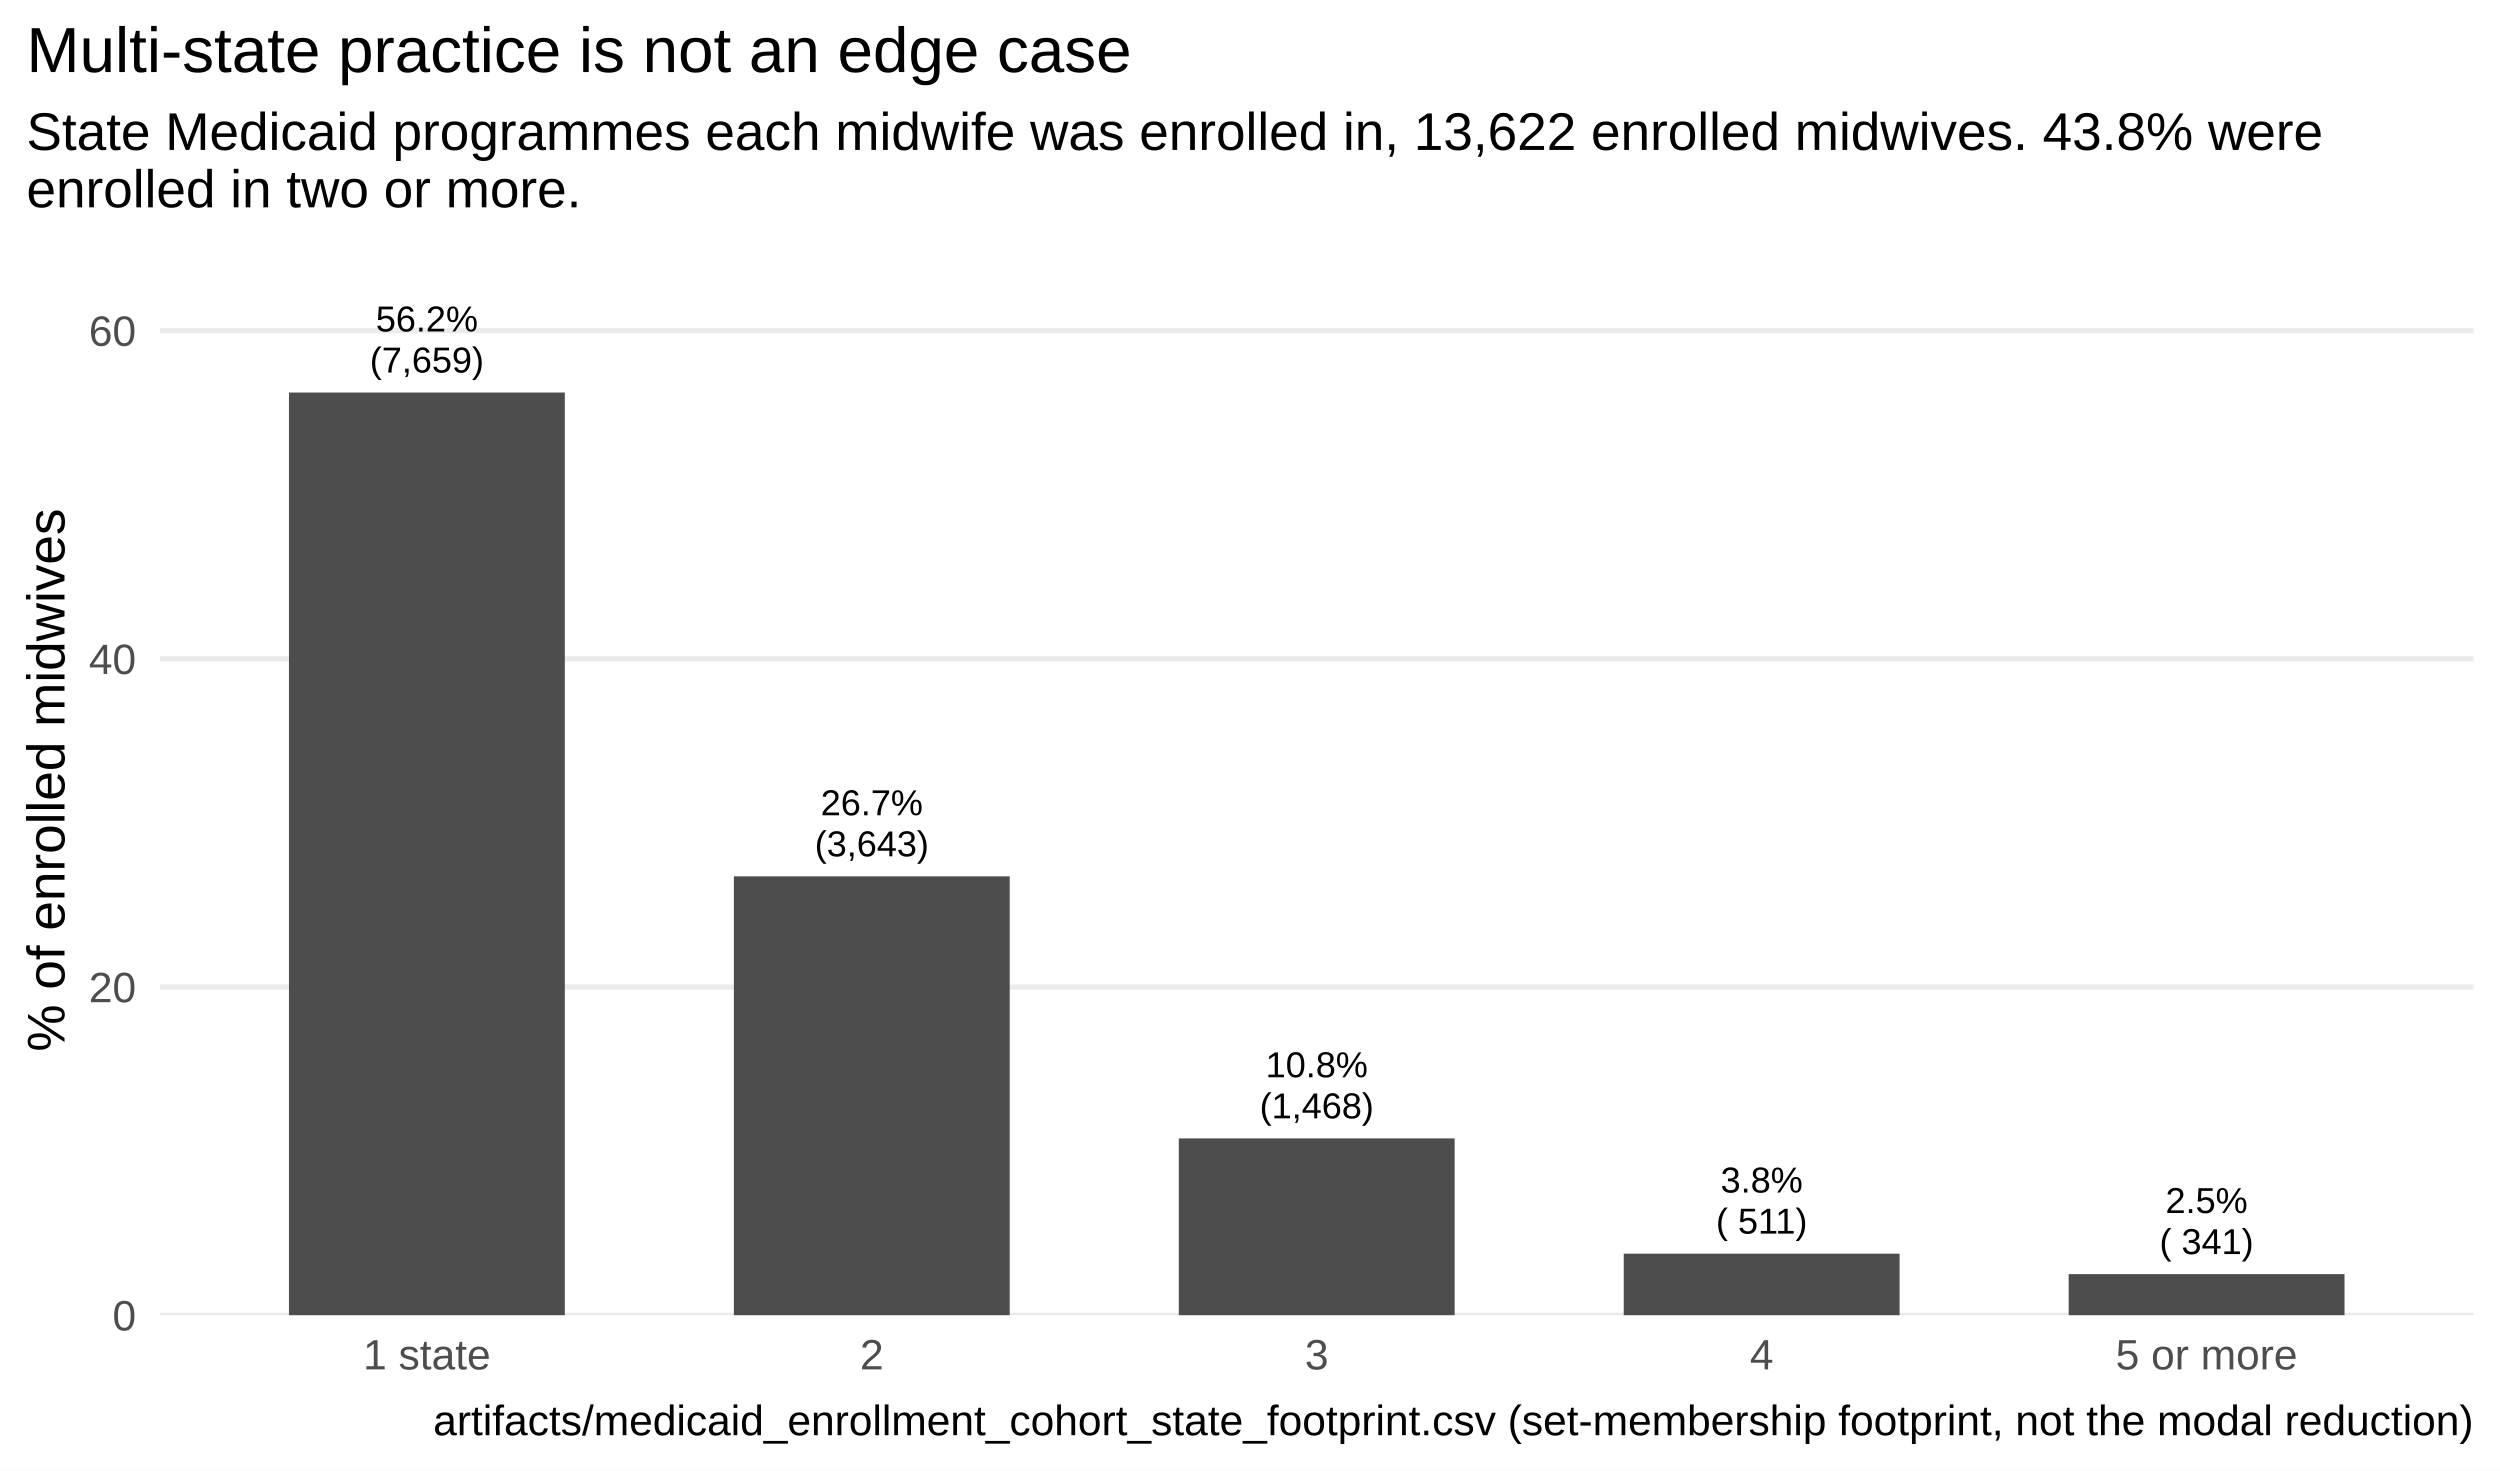
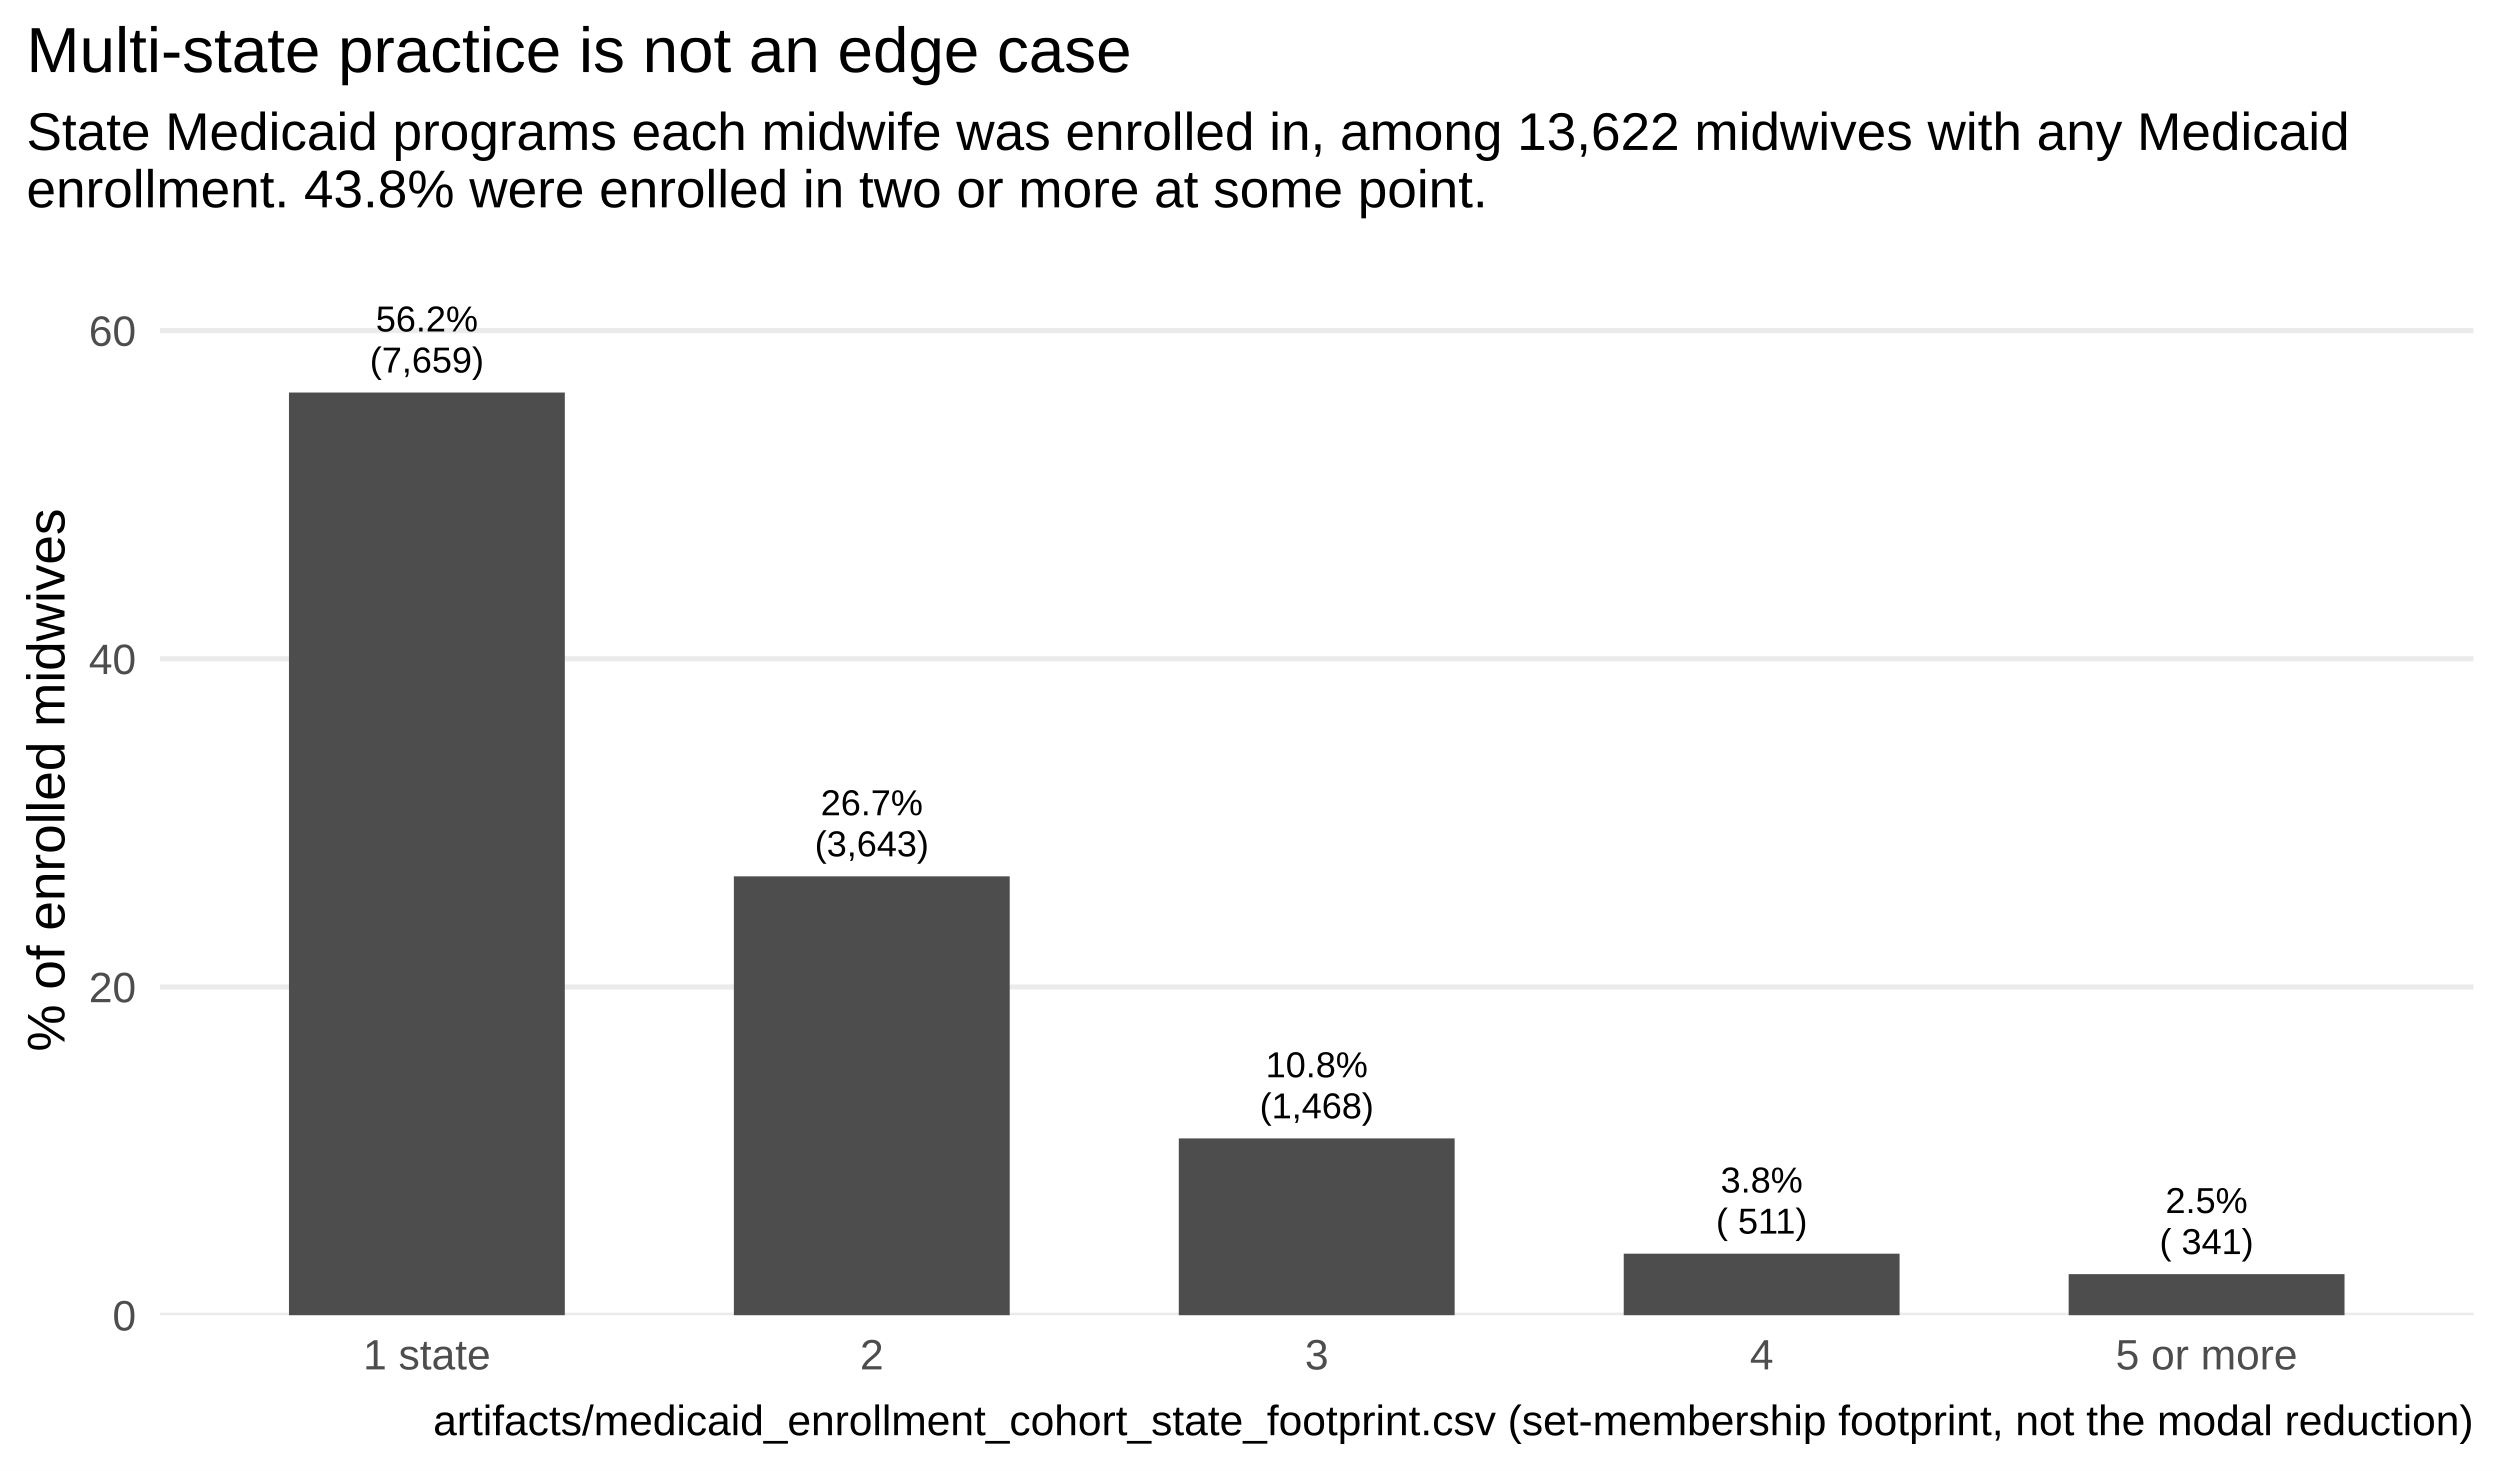
<svg xmlns="http://www.w3.org/2000/svg" width="612.00pt" height="360.00pt" viewBox="0 0 612.00 360.00">
  <g class="svglite">
    <defs>
      <style type="text/css">
    .svglite line, .svglite polyline, .svglite polygon, .svglite path, .svglite rect, .svglite circle {
      fill: none;
      stroke: #000000;
      stroke-linecap: round;
      stroke-linejoin: round;
      stroke-miterlimit: 10.00;
    }
    .svglite text {
      white-space: pre;
    }
    .svglite g.glyphgroup path {
      fill: inherit;
      stroke: none;
    }
  </style>
    </defs>
    <rect width="100%" height="100%" style="stroke: none; fill: #FFFFFF;" />
    <defs>
      <clipPath id="cpMC4wMHw2MTIuMDB8MC4wMHwzNjAuMDA=">
        <rect x="0.00" y="0.00" width="612.00" height="360.00" />
      </clipPath>
    </defs>
    <g clip-path="url(#cpMC4wMHw2MTIuMDB8MC4wMHwzNjAuMDA=)">
      <rect x="0.00" y="0.00" width="612.00" height="360.00" style="stroke-width: 1.26; stroke: none; fill: #FFFFFF;" />
    </g>
    <defs>
      <clipPath id="cpMzkuMTV8NjA1LjUyfDU5Ljk2fDMyMS45Nw==">
        <rect x="39.15" y="59.96" width="566.37" height="262.00" />
      </clipPath>
    </defs>
    <g clip-path="url(#cpMzkuMTV8NjA1LjUyfDU5Ljk2fDMyMS45Nw==)">
      <polyline points="39.15,321.97 605.52,321.97 " style="stroke-width: 1.26; stroke: #EBEBEB; stroke-linecap: butt;" />
      <polyline points="39.15,241.62 605.52,241.62 " style="stroke-width: 1.26; stroke: #EBEBEB; stroke-linecap: butt;" />
      <polyline points="39.15,161.28 605.52,161.28 " style="stroke-width: 1.26; stroke: #EBEBEB; stroke-linecap: butt;" />
      <polyline points="39.15,80.94 605.52,80.94 " style="stroke-width: 1.26; stroke: #EBEBEB; stroke-linecap: butt;" />
      <rect x="70.74" y="96.10" width="67.53" height="225.87" style="stroke-width: 1.26; stroke: none; stroke-linecap: butt; stroke-linejoin: miter; fill: #4D4D4D;" />
      <rect x="179.65" y="214.53" width="67.53" height="107.43" style="stroke-width: 1.26; stroke: none; stroke-linecap: butt; stroke-linejoin: miter; fill: #4D4D4D;" />
      <rect x="288.57" y="278.68" width="67.53" height="43.29" style="stroke-width: 1.26; stroke: none; stroke-linecap: butt; stroke-linejoin: miter; fill: #4D4D4D;" />
      <rect x="397.49" y="306.90" width="67.53" height="15.07" style="stroke-width: 1.26; stroke: none; stroke-linecap: butt; stroke-linejoin: miter; fill: #4D4D4D;" />
      <rect x="506.41" y="311.91" width="67.53" height="10.06" style="stroke-width: 1.26; stroke: none; stroke-linecap: butt; stroke-linejoin: miter; fill: #4D4D4D;" />
      <text x="104.50" y="81.14" text-anchor="middle" style="font-size: 8.82px; font-family: &quot;Arial&quot;;" textLength="25.00px" lengthAdjust="spacingAndGlyphs">56.2%</text>
      <text x="104.50" y="91.19" text-anchor="middle" style="font-size: 8.82px; font-family: &quot;Arial&quot;;" textLength="27.95px" lengthAdjust="spacingAndGlyphs">(7,659)</text>
      <text x="213.42" y="199.57" text-anchor="middle" style="font-size: 8.82px; font-family: &quot;Arial&quot;;" textLength="25.00px" lengthAdjust="spacingAndGlyphs">26.7%</text>
      <text x="213.42" y="209.63" text-anchor="middle" style="font-size: 8.82px; font-family: &quot;Arial&quot;;" textLength="27.95px" lengthAdjust="spacingAndGlyphs">(3,643)</text>
      <text x="322.34" y="263.71" text-anchor="middle" style="font-size: 8.82px; font-family: &quot;Arial&quot;;" textLength="25.00px" lengthAdjust="spacingAndGlyphs">10.8%</text>
      <text x="322.34" y="273.77" text-anchor="middle" style="font-size: 8.82px; font-family: &quot;Arial&quot;;" textLength="27.95px" lengthAdjust="spacingAndGlyphs">(1,468)</text>
      <text x="431.26" y="291.93" text-anchor="middle" style="font-size: 8.82px; font-family: &quot;Arial&quot;;" textLength="20.09px" lengthAdjust="spacingAndGlyphs">3.8%</text>
      <text x="431.26" y="301.99" text-anchor="middle" style="font-size: 8.82px; font-family: &quot;Arial&quot;;" textLength="24.84px" lengthAdjust="spacingAndGlyphs">(  511)</text>
      <text x="540.17" y="296.95" text-anchor="middle" style="font-size: 8.82px; font-family: &quot;Arial&quot;;" textLength="20.09px" lengthAdjust="spacingAndGlyphs">2.5%</text>
      <text x="540.17" y="307.00" text-anchor="middle" style="font-size: 8.82px; font-family: &quot;Arial&quot;;" textLength="25.50px" lengthAdjust="spacingAndGlyphs">(  341)</text>
    </g>
    <g clip-path="url(#cpMC4wMHw2MTIuMDB8MC4wMHwzNjAuMDA=)">
      <text x="33.32" y="325.69" text-anchor="end" style="font-size: 10.40px;fill: #4D4D4D; font-family: &quot;Arial&quot;;" textLength="5.78px" lengthAdjust="spacingAndGlyphs">0</text>
      <text x="33.32" y="245.34" text-anchor="end" style="font-size: 10.40px;fill: #4D4D4D; font-family: &quot;Arial&quot;;" textLength="11.56px" lengthAdjust="spacingAndGlyphs">20</text>
      <text x="33.32" y="165.00" text-anchor="end" style="font-size: 10.40px;fill: #4D4D4D; font-family: &quot;Arial&quot;;" textLength="11.56px" lengthAdjust="spacingAndGlyphs">40</text>
      <text x="33.32" y="84.66" text-anchor="end" style="font-size: 10.40px;fill: #4D4D4D; font-family: &quot;Arial&quot;;" textLength="11.56px" lengthAdjust="spacingAndGlyphs">60</text>
      <text x="104.50" y="335.23" text-anchor="middle" style="font-size: 10.40px;fill: #4D4D4D; font-family: &quot;Arial&quot;;" textLength="31.22px" lengthAdjust="spacingAndGlyphs">1 state</text>
      <text x="213.42" y="335.23" text-anchor="middle" style="font-size: 10.40px;fill: #4D4D4D; font-family: &quot;Arial&quot;;" textLength="5.78px" lengthAdjust="spacingAndGlyphs">2</text>
      <text x="322.34" y="335.23" text-anchor="middle" style="font-size: 10.40px;fill: #4D4D4D; font-family: &quot;Arial&quot;;" textLength="5.78px" lengthAdjust="spacingAndGlyphs">3</text>
      <text x="431.26" y="335.23" text-anchor="middle" style="font-size: 10.40px;fill: #4D4D4D; font-family: &quot;Arial&quot;;" textLength="5.78px" lengthAdjust="spacingAndGlyphs">4</text>
      <text x="540.17" y="335.23" text-anchor="middle" style="font-size: 10.40px;fill: #4D4D4D; font-family: &quot;Arial&quot;;" textLength="44.47px" lengthAdjust="spacingAndGlyphs">5 or more</text>
      <text transform="translate(15.79,190.97) rotate(-90)" text-anchor="middle" style="font-size: 13.00px; font-family: &quot;Arial&quot;;" textLength="132.98px" lengthAdjust="spacingAndGlyphs">% of enrolled midwives</text>
-       <text x="6.48" y="36.71" style="font-size: 13.00px; font-family: &quot;Arial&quot;;" textLength="562.33px" lengthAdjust="spacingAndGlyphs">State Medicaid programmes each midwife was enrolled in, 13,622 enrolled midwives. 43.8% were</text>
-       <text x="6.48" y="50.75" style="font-size: 13.00px; font-family: &quot;Arial&quot;;" textLength="135.88px" lengthAdjust="spacingAndGlyphs">enrolled in two or more.</text>
+       <text x="6.48" y="36.71" style="font-size: 13.00px; font-family: &quot;Arial&quot;;" textLength="568.83px" lengthAdjust="spacingAndGlyphs">State Medicaid programs each midwife was enrolled in, among 13,622 midwives with any Medicaid</text>
+       <text x="6.48" y="50.75" style="font-size: 13.00px; font-family: &quot;Arial&quot;;" textLength="357.77px" lengthAdjust="spacingAndGlyphs">enrollment. 43.8% were enrolled in two or more at some point.</text>
      <text x="6.48" y="17.64" style="font-size: 15.60px; font-family: &quot;Arial&quot;;" textLength="270.38px" lengthAdjust="spacingAndGlyphs">Multi-state practice is not an edge case</text>
      <text x="605.52" y="351.34" text-anchor="end" style="font-size: 10.40px; font-family: &quot;Arial&quot;;" textLength="499.27px" lengthAdjust="spacingAndGlyphs">artifacts/medicaid_enrollment_cohort_state_footprint.csv (set-membership footprint, not the modal reduction)</text>
    </g>
  </g>
</svg>
